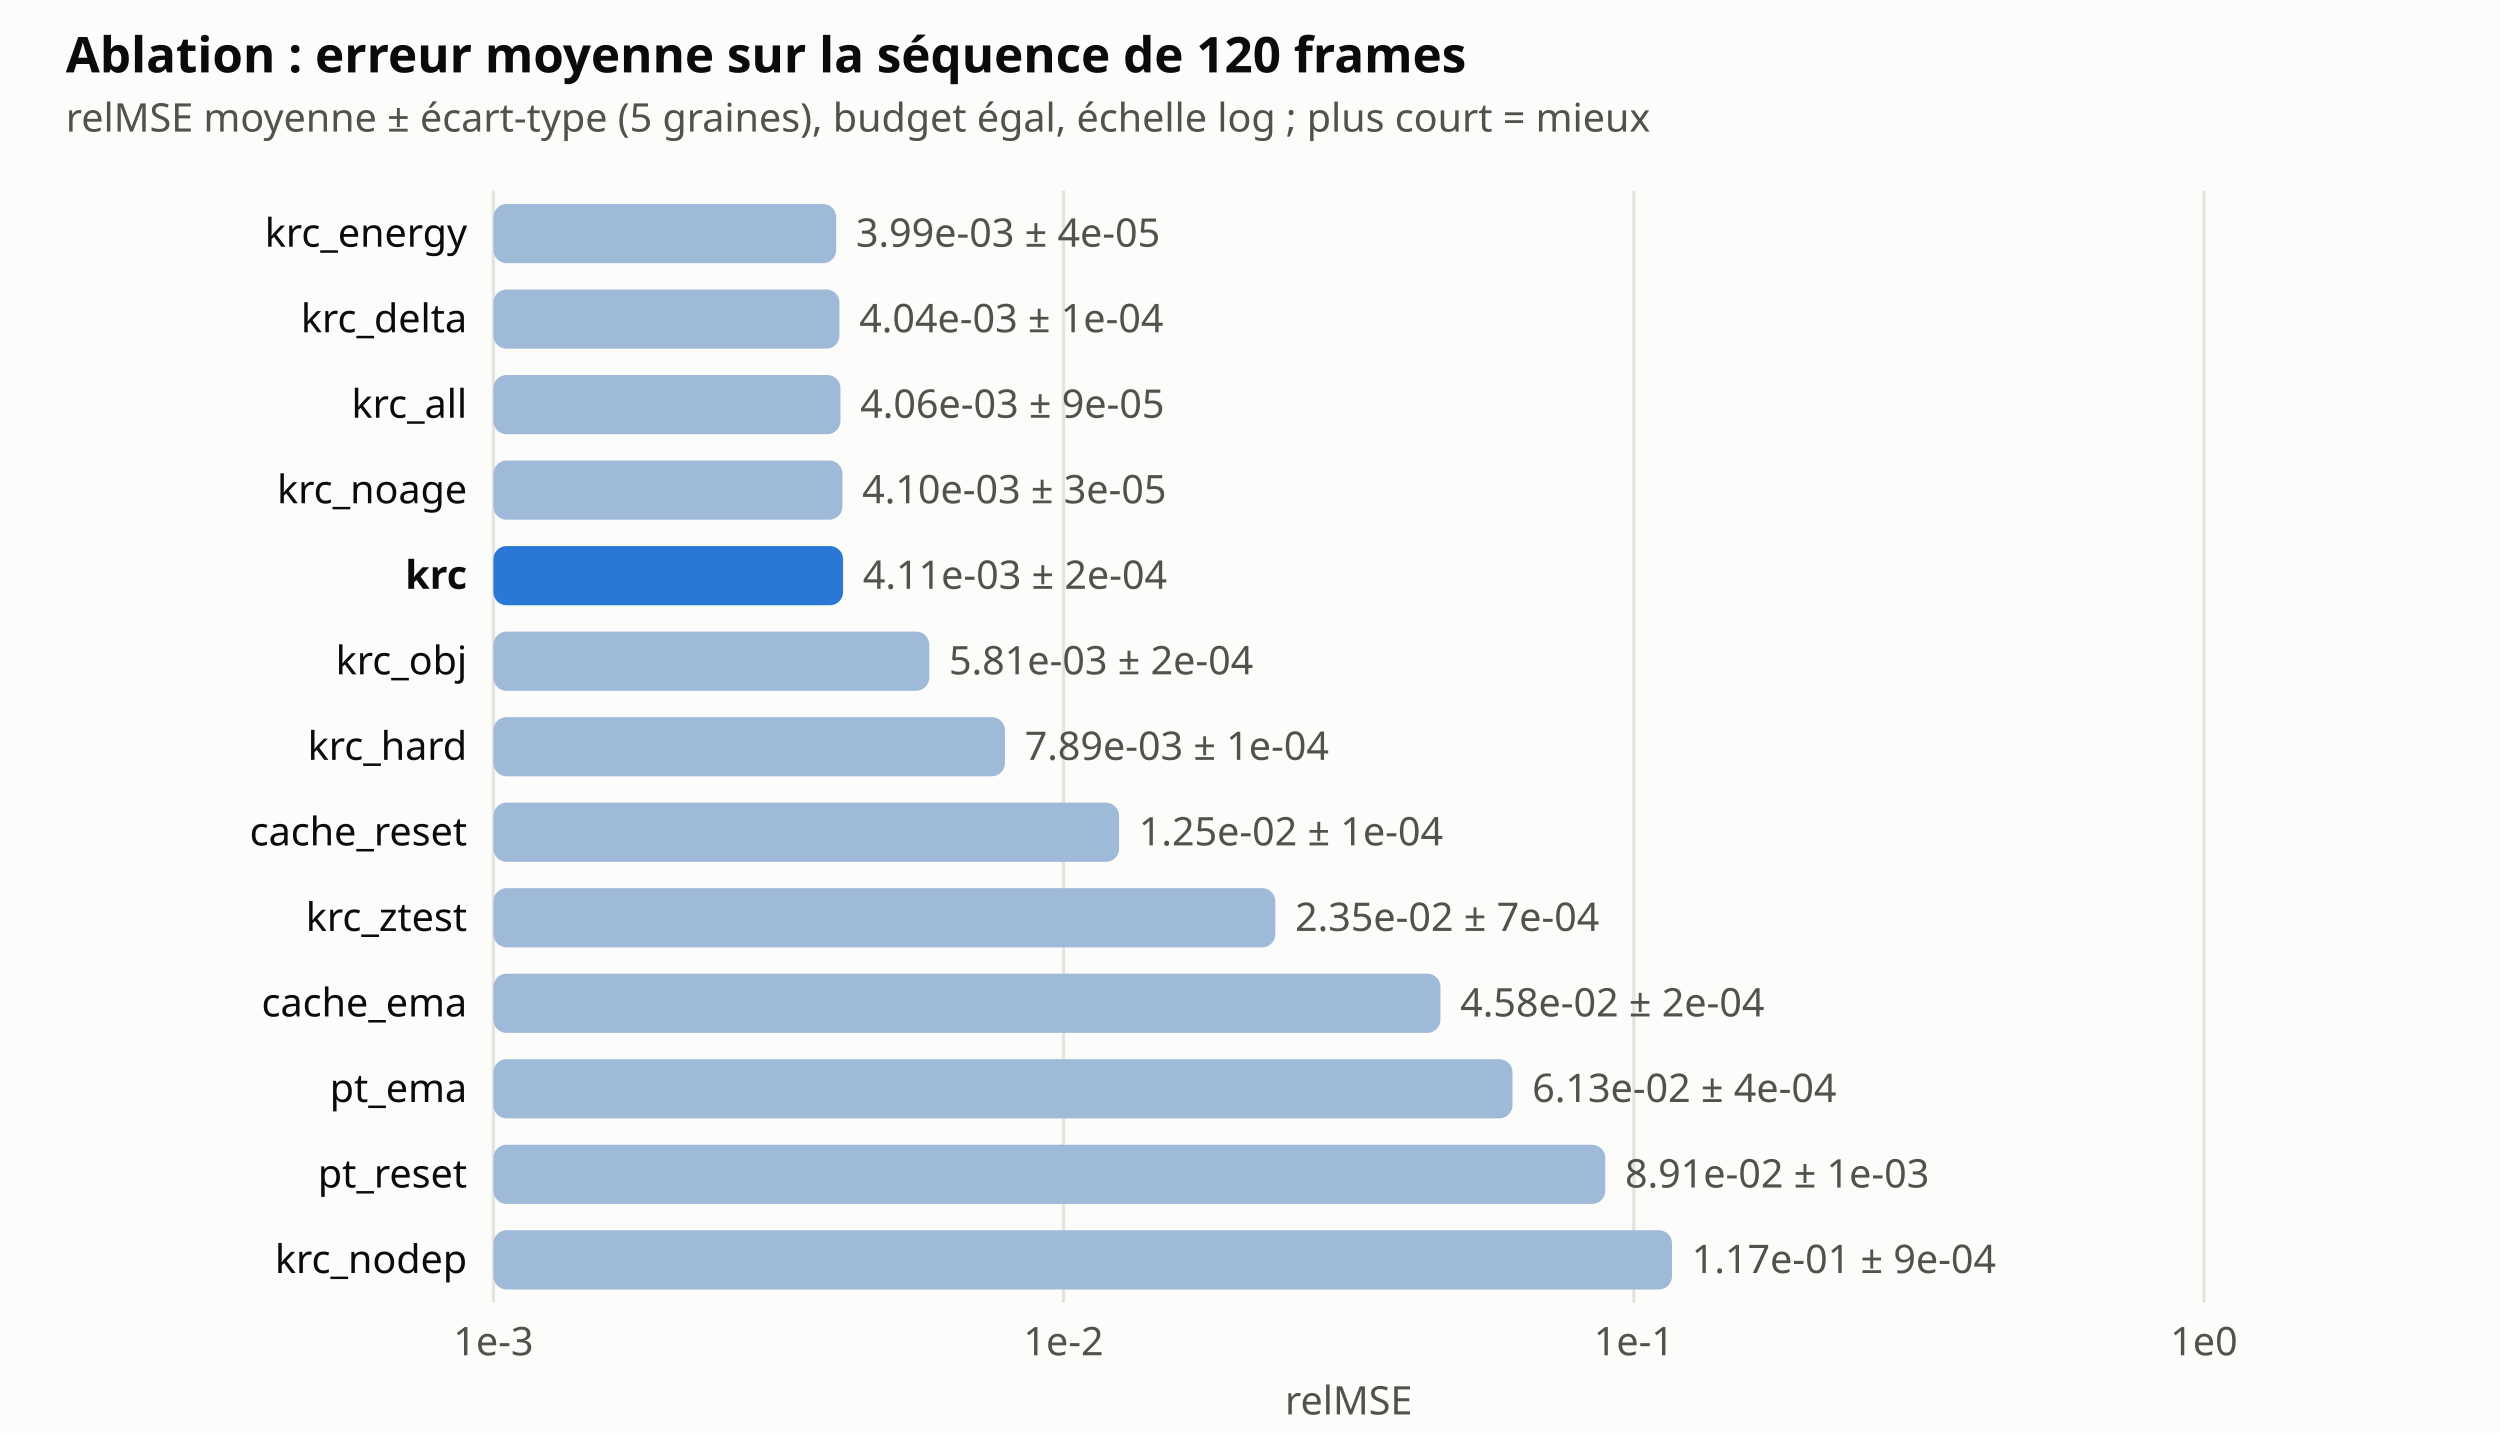
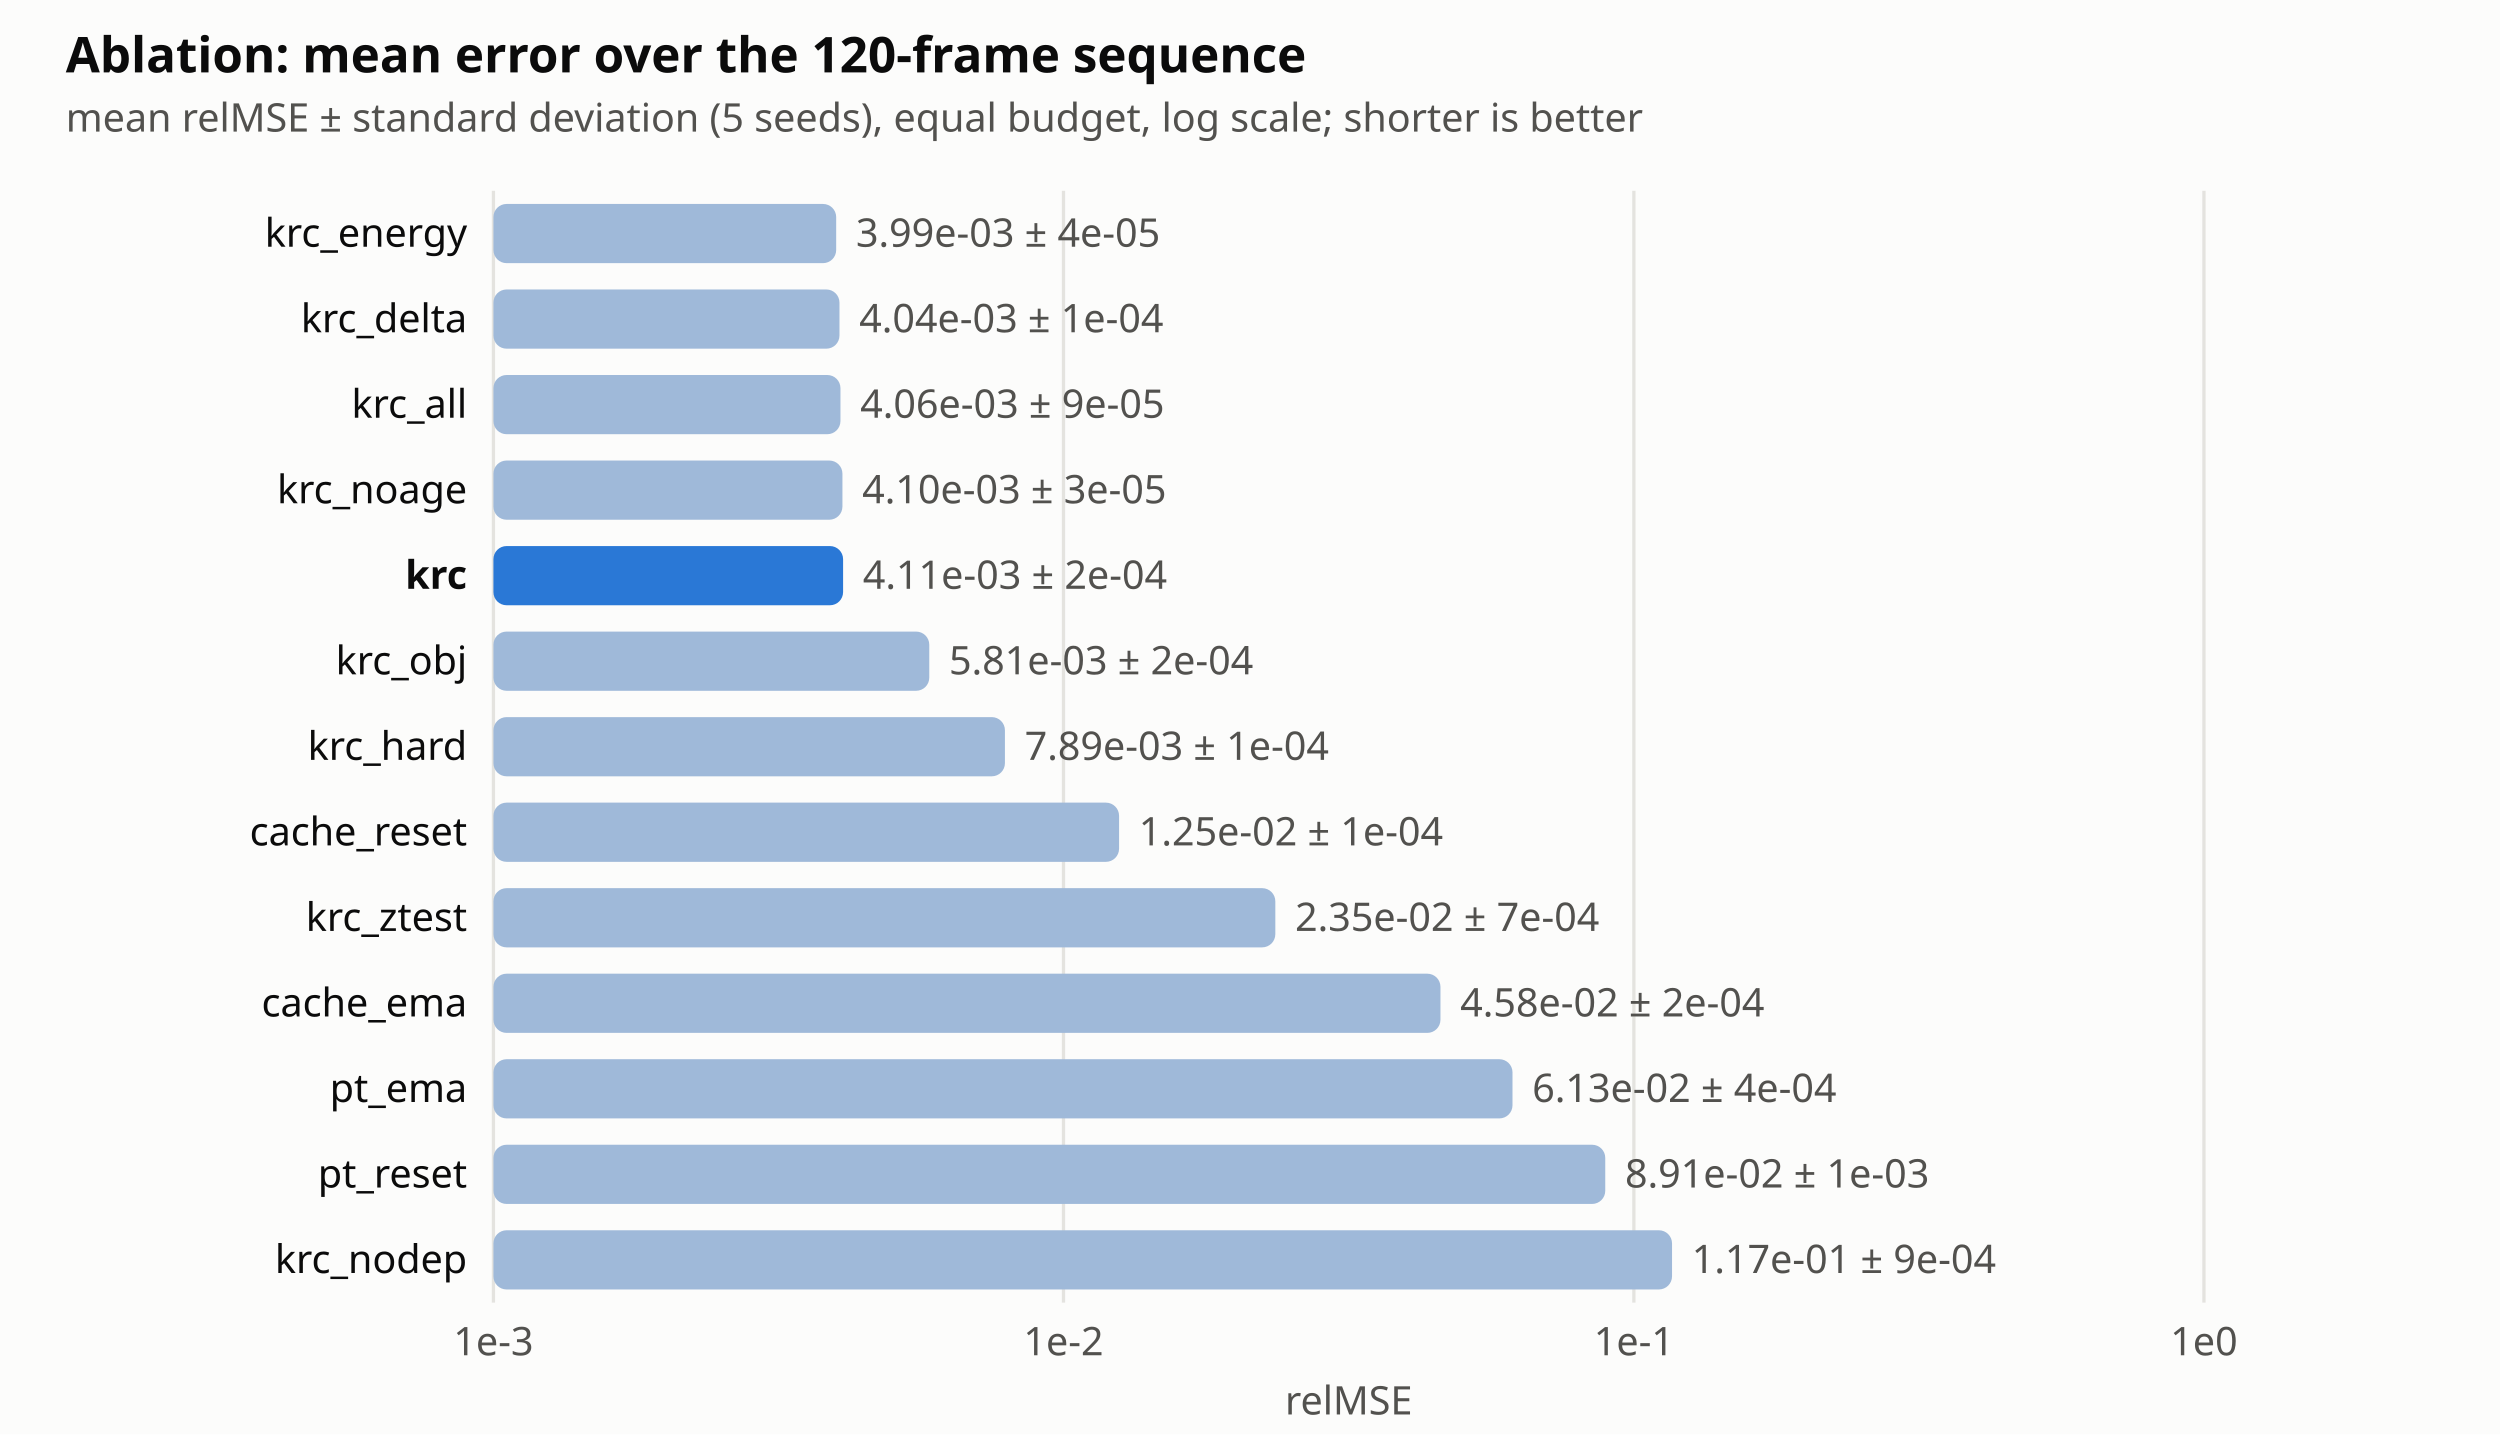
<svg xmlns="http://www.w3.org/2000/svg" viewBox="0 0 760 436" font-family="system-ui, sans-serif" font-size="12">
  <rect width="760" height="436" fill="#fcfcfb" />
-   <text x="20" y="22" font-size="15" font-weight="600" fill="#0b0b0b">Ablation : erreur moyenne sur la séquence de 120 frames</text>
-   <text x="20" y="40" fill="#52514e">relMSE moyenne ± écart-type (5 graines), budget égal, échelle log ; plus court = mieux</text>
+   <text x="20" y="22" font-size="15" font-weight="600" fill="#0b0b0b">Ablation: mean error over the 120-frame sequence</text>
+   <text x="20" y="40" fill="#52514e">mean relMSE ± standard deviation (5 seeds), equal budget, log scale; shorter is better</text>
  <line x1="150.0" x2="150.0" y1="58" y2="396" stroke="#e4e3df" />
  <text x="150.0" y="412" text-anchor="middle" fill="#52514e">1e-3</text>
  <line x1="323.3" x2="323.3" y1="58" y2="396" stroke="#e4e3df" />
  <text x="323.3" y="412" text-anchor="middle" fill="#52514e">1e-2</text>
  <line x1="496.7" x2="496.7" y1="58" y2="396" stroke="#e4e3df" />
  <text x="496.7" y="412" text-anchor="middle" fill="#52514e">1e-1</text>
  <line x1="670.0" x2="670.0" y1="58" y2="396" stroke="#e4e3df" />
  <text x="670.0" y="412" text-anchor="middle" fill="#52514e">1e0</text>
  <text x="142" y="75" text-anchor="end" fill="#0b0b0b" font-weight="400">krc_energy</text>
  <rect x="150" y="62" width="104.2" height="18" rx="4" fill="#9fb9d9" />
  <text x="260.2" y="75" fill="#52514e">3.99e-03 ± 4e-05</text>
  <text x="142" y="101" text-anchor="end" fill="#0b0b0b" font-weight="400">krc_delta</text>
  <rect x="150" y="88" width="105.2" height="18" rx="4" fill="#9fb9d9" />
  <text x="261.2" y="101" fill="#52514e">4.04e-03 ± 1e-04</text>
  <text x="142" y="127" text-anchor="end" fill="#0b0b0b" font-weight="400">krc_all</text>
  <rect x="150" y="114" width="105.5" height="18" rx="4" fill="#9fb9d9" />
  <text x="261.5" y="127" fill="#52514e">4.06e-03 ± 9e-05</text>
  <text x="142" y="153" text-anchor="end" fill="#0b0b0b" font-weight="400">krc_noage</text>
  <rect x="150" y="140" width="106.1" height="18" rx="4" fill="#9fb9d9" />
  <text x="262.1" y="153" fill="#52514e">4.10e-03 ± 3e-05</text>
  <text x="142" y="179" text-anchor="end" fill="#0b0b0b" font-weight="600">krc</text>
  <rect x="150" y="166" width="106.3" height="18" rx="4" fill="#2a78d6" />
  <text x="262.3" y="179" fill="#52514e">4.11e-03 ± 2e-04</text>
  <text x="142" y="205" text-anchor="end" fill="#0b0b0b" font-weight="400">krc_obj</text>
  <rect x="150" y="192" width="132.5" height="18" rx="4" fill="#9fb9d9" />
  <text x="288.5" y="205" fill="#52514e">5.81e-03 ± 2e-04</text>
  <text x="142" y="231" text-anchor="end" fill="#0b0b0b" font-weight="400">krc_hard</text>
  <rect x="150" y="218" width="155.5" height="18" rx="4" fill="#9fb9d9" />
  <text x="311.5" y="231" fill="#52514e">7.89e-03 ± 1e-04</text>
  <text x="142" y="257" text-anchor="end" fill="#0b0b0b" font-weight="400">cache_reset</text>
  <rect x="150" y="244" width="190.2" height="18" rx="4" fill="#9fb9d9" />
  <text x="346.2" y="257" fill="#52514e">1.25e-02 ± 1e-04</text>
  <text x="142" y="283" text-anchor="end" fill="#0b0b0b" font-weight="400">krc_ztest</text>
  <rect x="150" y="270" width="237.7" height="18" rx="4" fill="#9fb9d9" />
  <text x="393.7" y="283" fill="#52514e">2.35e-02 ± 7e-04</text>
  <text x="142" y="309" text-anchor="end" fill="#0b0b0b" font-weight="400">cache_ema</text>
  <rect x="150" y="296" width="287.9" height="18" rx="4" fill="#9fb9d9" />
  <text x="443.9" y="309" fill="#52514e">4.58e-02 ± 2e-04</text>
  <text x="142" y="335" text-anchor="end" fill="#0b0b0b" font-weight="400">pt_ema</text>
  <rect x="150" y="322" width="309.8" height="18" rx="4" fill="#9fb9d9" />
  <text x="465.8" y="335" fill="#52514e">6.13e-02 ± 4e-04</text>
  <text x="142" y="361" text-anchor="end" fill="#0b0b0b" font-weight="400">pt_reset</text>
  <rect x="150" y="348" width="338.0" height="18" rx="4" fill="#9fb9d9" />
  <text x="494.0" y="361" fill="#52514e">8.91e-02 ± 1e-03</text>
  <text x="142" y="387" text-anchor="end" fill="#0b0b0b" font-weight="400">krc_nodep</text>
  <rect x="150" y="374" width="358.3" height="18" rx="4" fill="#9fb9d9" />
  <text x="514.3" y="387" fill="#52514e">1.17e-01 ± 9e-04</text>
  <text x="410.0" y="430" text-anchor="middle" fill="#52514e">relMSE</text>
</svg>
